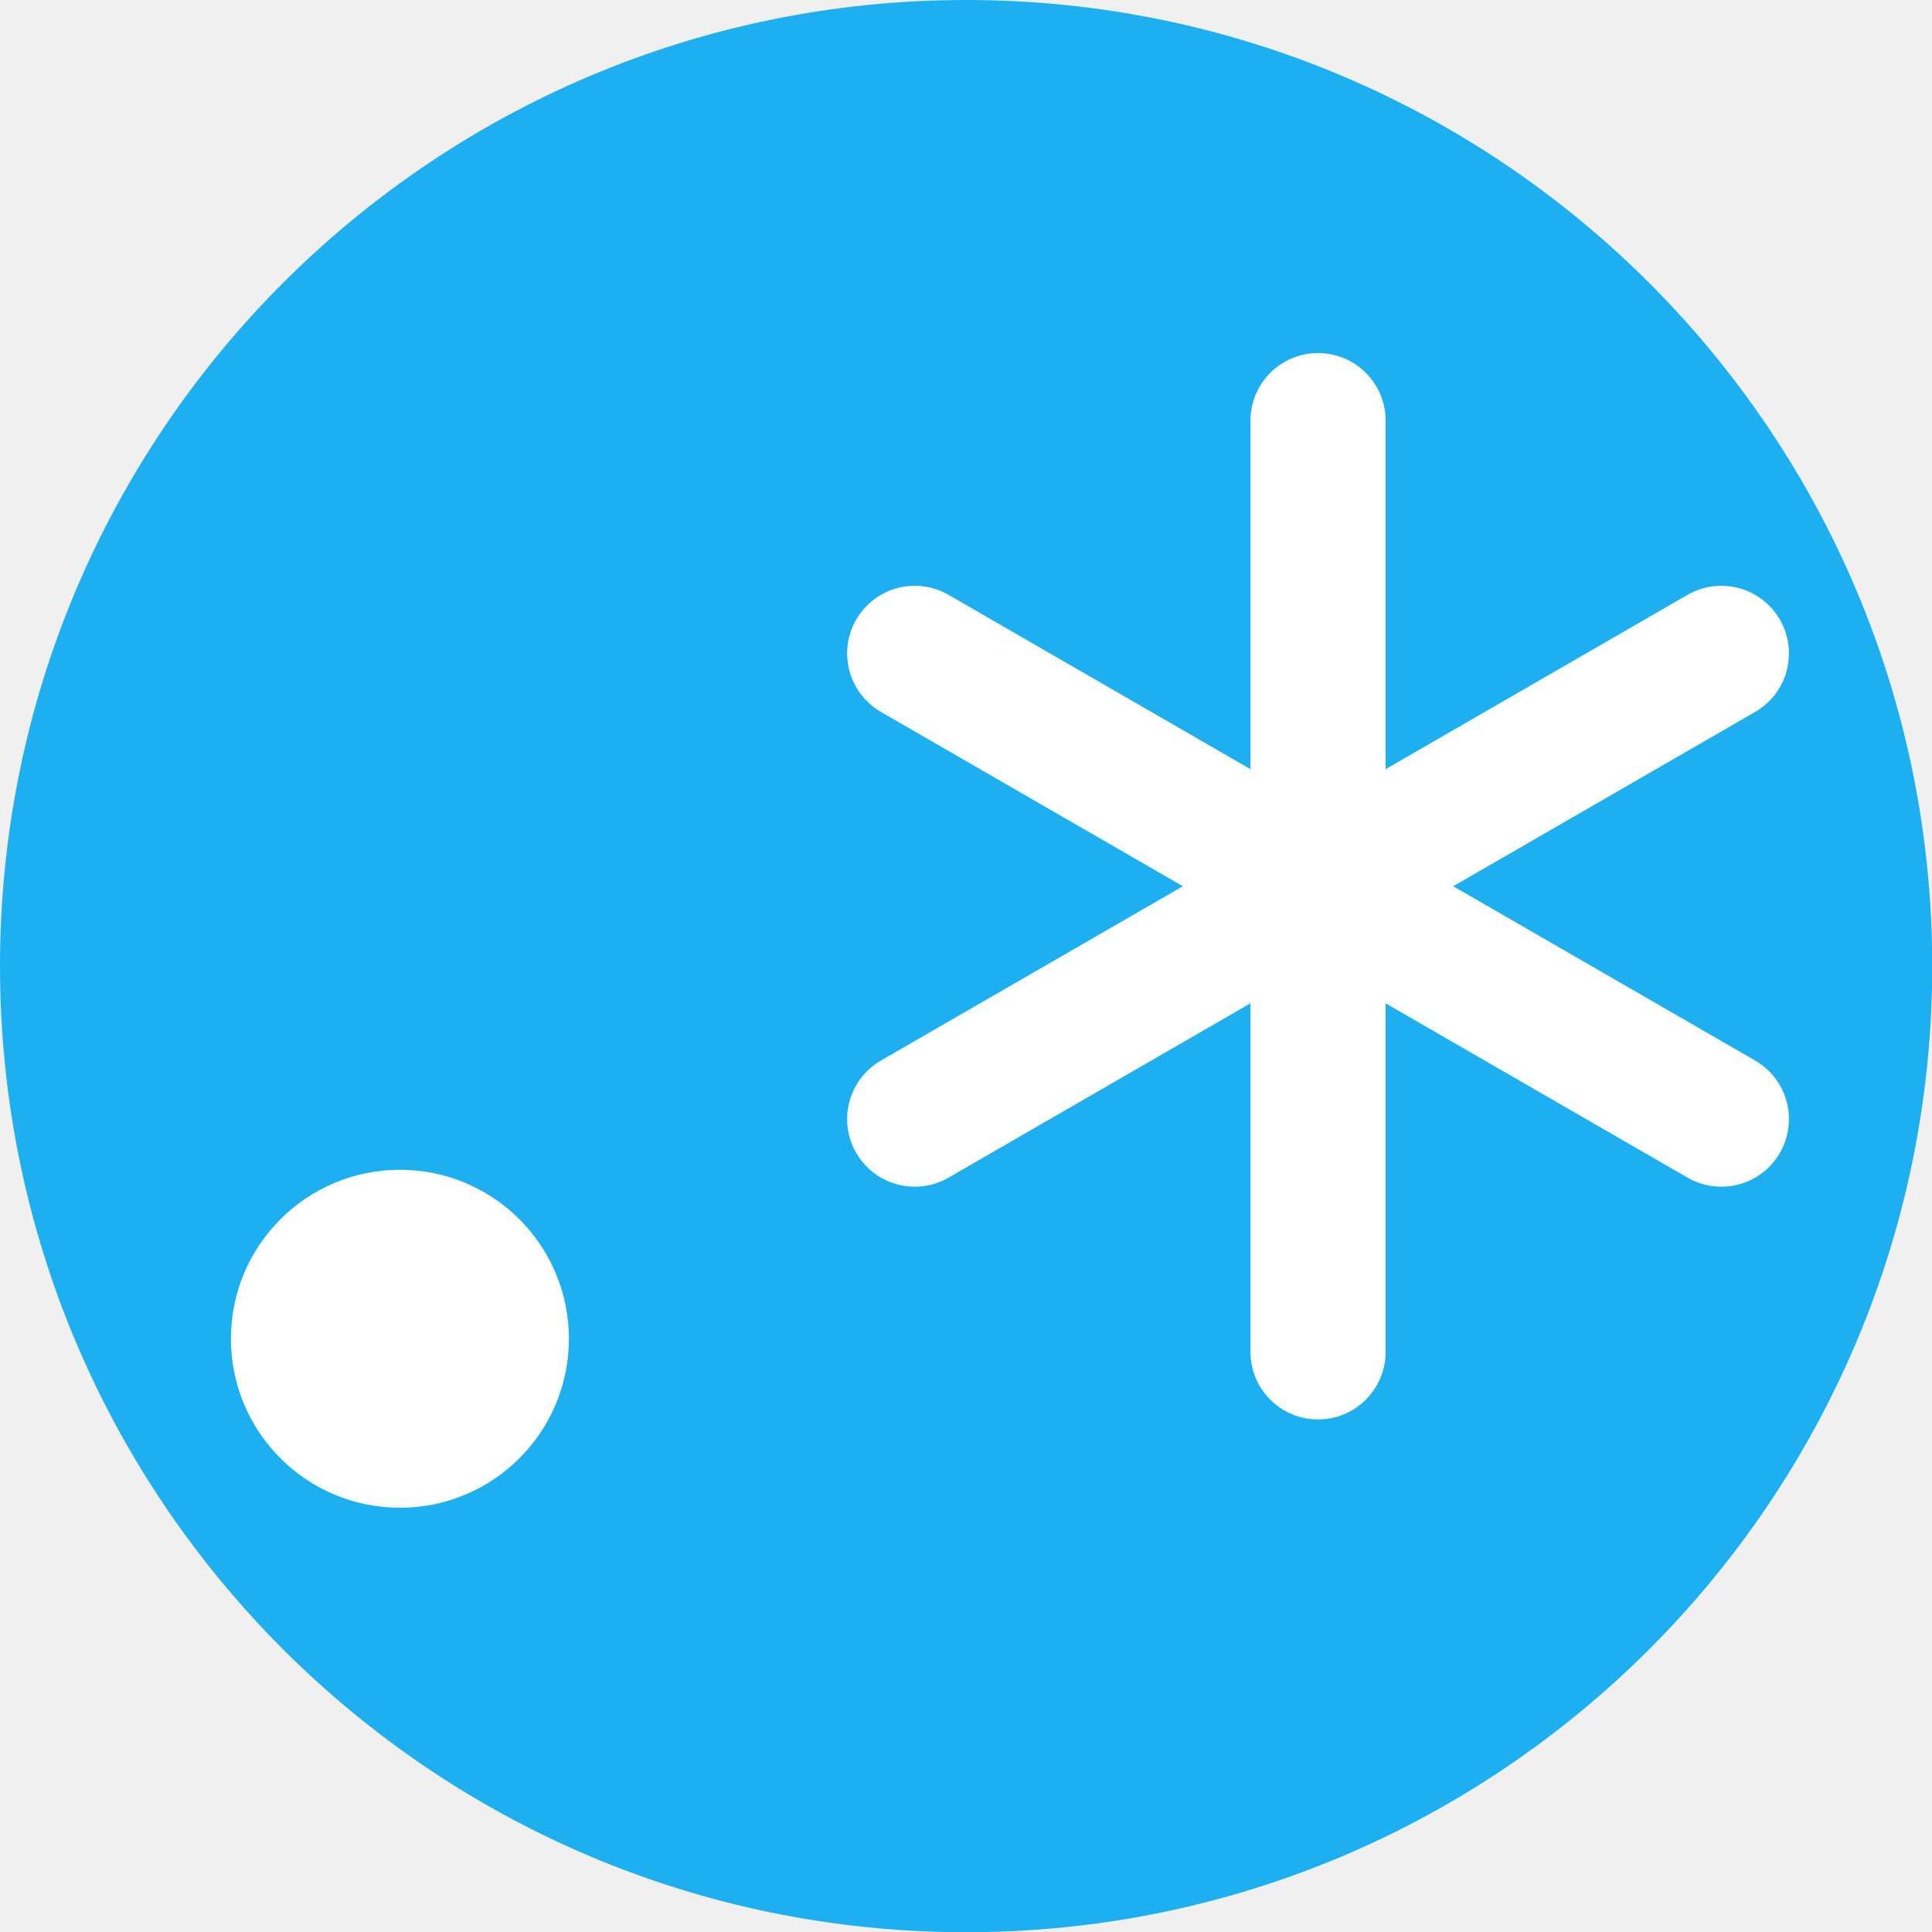
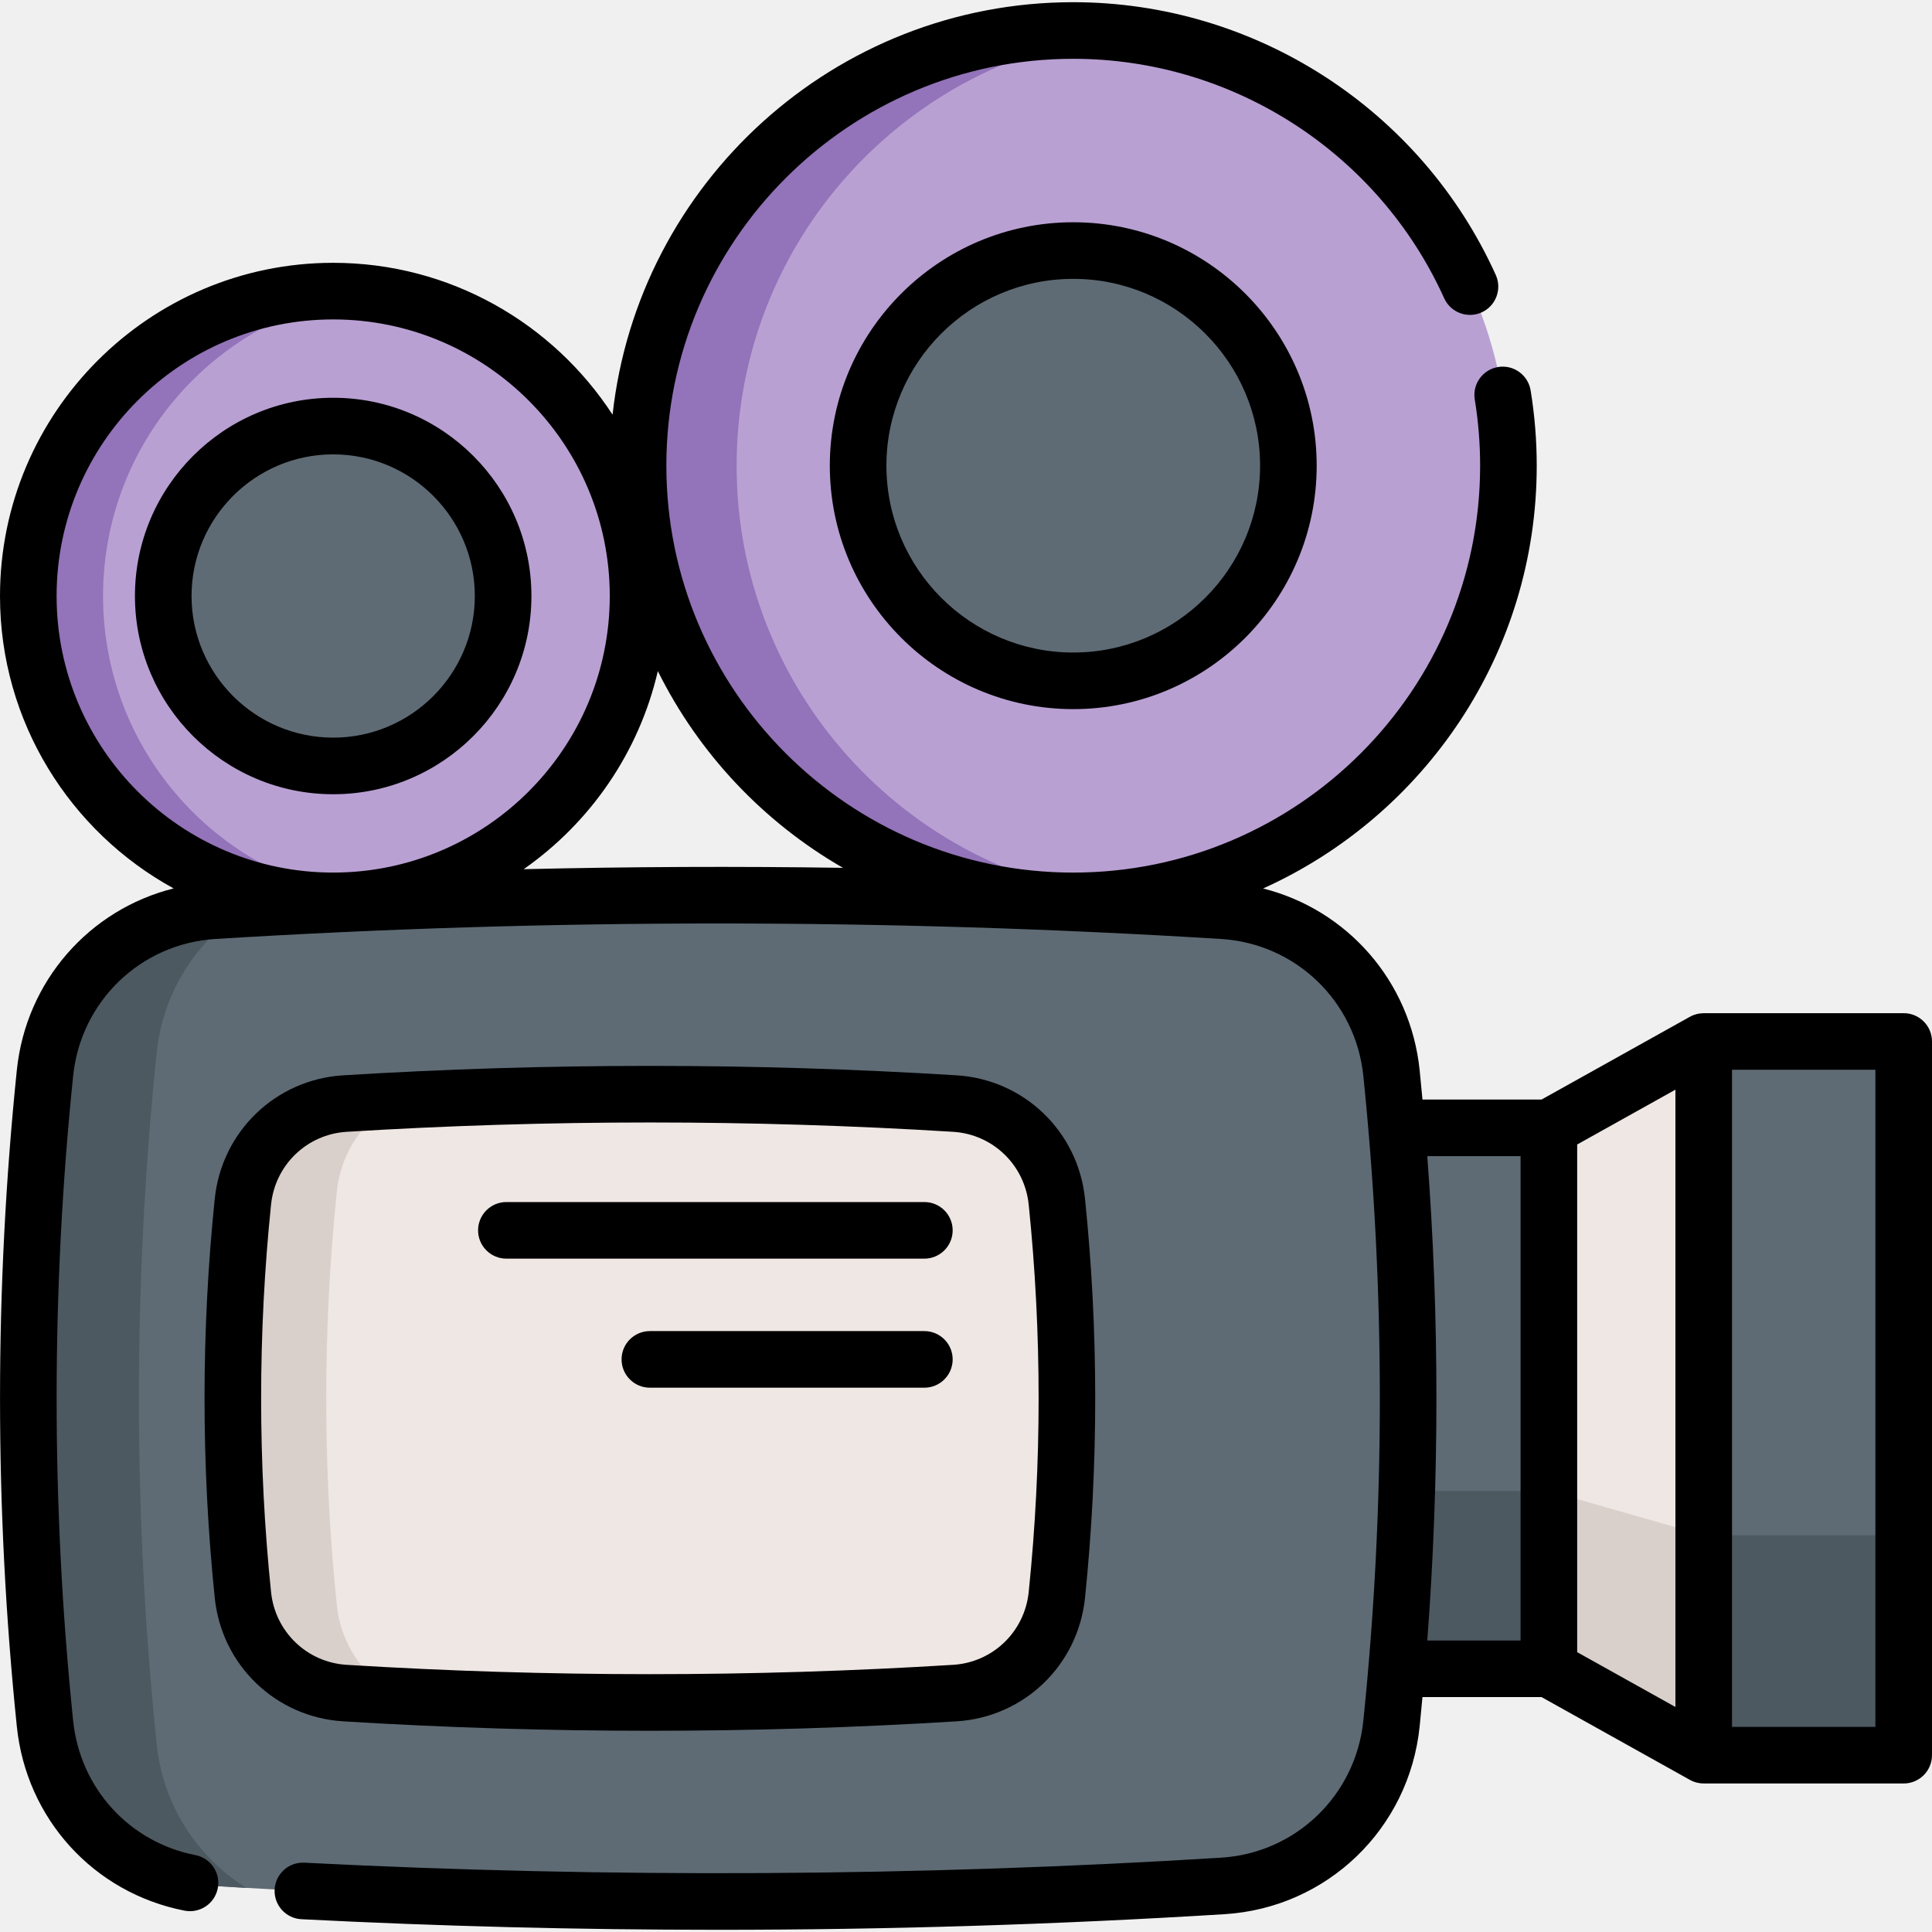
- <svg xmlns="http://www.w3.org/2000/svg" id="Layer_1" data-name="Layer 1" viewBox="0 0 85.75 85.75">
-   <circle cx="42.88" cy="42.88" r="42.88" fill="#1eaff0" />
-   <circle cx="17.75" cy="59.42" r="7.5" fill="#fff" />
-   <line x1="58.5" y1="18.67" x2="58.5" y2="60" fill="none" stroke="#fff" stroke-linecap="round" stroke-miterlimit="10" stroke-width="6" />
-   <line x1="40.6" y1="29" x2="76.4" y2="49.67" fill="none" stroke="#fff" stroke-linecap="round" stroke-miterlimit="10" stroke-width="6" />
-   <line x1="40.6" y1="49.67" x2="76.4" y2="29" fill="none" stroke="#fff" stroke-linecap="round" stroke-miterlimit="10" stroke-width="6" />
+ <svg xmlns="http://www.w3.org/2000/svg" id="Capa_1" enable-background="new 0 0 511.987 511.987" height="512" viewBox="0 0 511.987 511.987" width="512">
+   <path d="m477.988 370.564-14.01 50.009-12.489 44.559-41.029-22.9-5.18-13.26-22.84-58.408 28.02-71.678 41.029-22.89z" fill="#efe7e4" />
+   <path d="m354.422 298.889h56.035v143.344h-56.035z" fill="#5e6b75" />
+   <path d="m354.422 395.112h56.035v47.121h-56.035z" fill="#4d5961" />
+   <path d="m463.978 420.573-12.489 44.559-41.029-22.9-5.18-13.26 5.18-33.859 41.029 11.73z" fill="#dad0cb" />
+   <path d="m324.039 499.78c-89.135 5.516-178.271 5.516-267.406 0-23.445-1.451-42.31-19.658-44.713-43.024-5.91-57.463-5.91-114.926 0-172.388 2.403-23.366 21.269-41.573 44.713-43.024 89.135-5.516 178.271-5.516 267.406 0 23.445 1.451 42.31 19.658 44.713 43.024 5.91 57.463 5.91 114.926 0 172.388-2.402 23.365-21.268 41.573-44.713 43.024z" fill="#5e6b75" />
+   <path d="m65.288 500.301c-2.89-.17-5.77-.34-8.66-.52-23.439-1.45-42.309-19.659-44.709-43.019-5.91-57.469-5.91-114.927 0-172.396 2.4-23.359 21.269-41.569 44.709-43.019 2.88-.18 5.76-.35 8.64-.52-13.01 8.12-22.09 21.969-23.749 38.139-6.28 61.068-6.28 122.127 0 183.195 1.66 16.171 10.75 30.021 23.769 38.14z" fill="#4d5961" />
+   <path d="m253.042 448.673c-53.882 3.335-107.763 3.335-161.645 0-14.172-.877-25.576-11.883-27.029-26.008-3.572-34.736-3.572-69.471 0-104.207 1.453-14.125 12.857-25.131 27.029-26.008 53.882-3.335 107.763-3.335 161.645 0 14.172.877 25.576 11.883 27.029 26.008 3.572 34.736 3.572 69.471 0 104.207-1.453 14.124-12.857 25.13-27.029 26.008z" fill="#efe7e4" />
+   <path d="m105.627 449.474c-4.74-.24-9.49-.51-14.23-.8-14.17-.88-25.579-11.88-27.029-26.009-3.57-34.729-3.57-69.468 0-104.207 1.45-14.12 12.86-25.129 27.029-26.009 4.74-.29 9.49-.56 14.23-.8-8.92 4.61-15.28 13.5-16.359 24.049-3.76 36.579-3.76 73.158 0 109.737 1.08 10.539 7.439 19.429 16.359 24.039z" fill="#dad0cb" />
+   <path d="m451.492 275.993h52.995v189.135h-52.995z" fill="#5e6b75" />
+   <path d="m451.492 406.843h52.995v58.286h-52.995z" fill="#4d5961" />
+   <circle cx="88.294" cy="157.942" fill="#b9a0d3" r="80.794" />
+   <path d="m98.208 238.13c-3.25.41-6.55.61-9.91.61-44.619 0-80.798-36.169-80.798-80.798 0-44.619 36.179-80.788 80.798-80.788 3.36 0 6.66.2 9.91.61-39.959 4.87-70.898 38.909-70.898 80.178-.001 41.279 30.939 75.318 70.898 80.188z" fill="#9373b9" />
+   <circle cx="88.294" cy="157.942" fill="#5e6b75" r="45.034" />
+   <circle cx="284.415" cy="123.41" fill="#b9a0d3" r="115.327" />
+   <path d="m297.475 237.997c-4.28.49-8.64.74-13.06.74-63.688 0-115.327-51.639-115.327-115.327 0-63.698 51.639-115.327 115.327-115.327 4.42 0 8.78.25 13.06.74-57.539 6.48-102.267 55.309-102.267 114.587 0 59.268 44.728 108.107 102.267 114.587z" fill="#9373b9" />
+   <circle cx="284.415" cy="123.41" fill="#5e6b75" r="57.011" />
+   <path d="m172.22 458.662c27.158 0 54.317-.834 81.286-2.503 17.879-1.106 32.19-14.87 34.026-32.726 3.608-35.083 3.608-70.66 0-105.742-1.836-17.856-16.146-31.62-34.026-32.727-53.938-3.337-108.634-3.337-162.572 0-17.879 1.106-32.189 14.87-34.026 32.727-3.608 35.083-3.608 70.659 0 105.741 1.836 17.856 16.146 31.62 34.026 32.727 26.968 1.668 54.127 2.503 81.286 2.503zm-100.391-36.765c-3.503-34.064-3.503-68.608 0-102.673 1.083-10.525 9.507-18.638 20.032-19.289 26.661-1.65 53.51-2.476 80.359-2.476s53.698.825 80.359 2.476c10.525.651 18.949 8.763 20.031 19.29 3.505 34.064 3.505 68.608 0 102.672-1.082 10.526-9.506 18.638-20.031 19.289-53.321 3.301-107.395 3.301-160.718 0-10.525-.65-18.95-8.763-20.032-19.289z" />
+   <path d="m504.487 268.494s-53.044.007-53.07.009c-1.234.012-2.466.32-3.58.942l-39.326 21.941h-31.55c-.243-2.596-.483-5.193-.75-7.786-2.428-23.636-19.237-42.547-41.484-48.148 42.709-19.255 72.512-62.233 72.512-112.042 0-6.692-.545-13.409-1.619-19.963-.67-4.087-4.525-6.859-8.614-6.188-4.088.67-6.858 4.527-6.188 8.615.943 5.754 1.422 11.655 1.422 17.536 0 59.456-48.371 107.827-107.827 107.827s-107.827-48.371-107.827-107.827 48.371-107.827 107.827-107.827c42.297 0 80.882 24.908 98.302 63.457 1.706 3.775 6.147 5.451 9.924 3.746 3.774-1.706 5.451-6.148 3.746-9.923-19.842-43.908-63.794-72.28-111.972-72.28-63.158 0-115.328 47.92-122.08 109.309-15.763-24.206-43.062-40.245-74.039-40.245-48.686.001-88.294 39.609-88.294 88.295 0 33.377 18.617 62.485 46.01 77.492-22.282 5.58-39.122 24.506-41.551 48.165-5.935 57.707-5.935 116.222 0 173.918 2.514 24.491 20.377 44.107 44.451 48.814 4.06.791 8.005-1.856 8.8-5.922.794-4.065-1.856-8.005-5.922-8.8-17.549-3.431-30.572-17.747-32.407-35.626-5.83-56.679-5.83-114.162 0-170.852 2.034-19.808 17.894-35.074 37.711-36.299 88.414-5.476 178.073-5.476 266.487 0 19.816 1.226 35.677 16.492 37.711 36.3 5.829 56.689 5.829 114.171 0 170.852-2.035 19.813-17.895 35.083-37.711 36.31-80.657 4.993-162.387 5.438-242.929 1.325-4.133-.211-7.662 2.971-7.873 7.108s2.971 7.661 7.108 7.873c36.61 1.87 73.459 2.804 110.348 2.804 44.83 0 89.717-1.38 134.271-4.138 27.173-1.681 48.919-22.604 51.707-49.748.267-2.593.507-5.19.75-7.787h31.542l39.334 21.946c1.137.634 2.396.951 3.654.951h52.995c4.143 0 7.5-3.358 7.5-7.5v-189.134c.001-4.142-3.356-7.5-7.499-7.5zm-489.487-110.552c0-40.414 32.879-73.294 73.294-73.294s73.294 32.88 73.294 73.294c0 40.415-32.88 73.294-73.294 73.294s-73.294-32.88-73.294-73.294zm123.776 72.397c17.621-12.324 30.559-30.906 35.552-52.498 10.844 21.844 27.995 40.026 49.064 52.138-28.202-.427-56.433-.306-84.616.36zm239.461 76.047h24.72v128.346h-24.72c3.225-42.672 3.225-85.67 0-128.346zm65.755 145.969-26.032-14.524v-134.54l26.032-14.524zm52.995 5.273h-37.995v-174.134h37.995z" />
+   <path d="m140.829 157.942c0-28.968-23.567-52.534-52.535-52.534-28.967 0-52.534 23.567-52.534 52.534 0 28.968 23.567 52.535 52.534 52.535 28.968 0 52.535-23.567 52.535-52.535zm-90.069 0c0-20.697 16.838-37.534 37.534-37.534 20.697 0 37.535 16.838 37.535 37.534 0 20.697-16.838 37.535-37.535 37.535-20.696 0-37.534-16.838-37.534-37.535z" />
+   <path d="m219.903 123.41c0 35.572 28.94 64.511 64.512 64.511 35.571 0 64.511-28.939 64.511-64.511s-28.939-64.511-64.511-64.511c-35.572-.001-64.512 28.939-64.512 64.511zm114.023 0c0 27.301-22.21 49.511-49.511 49.511s-49.512-22.211-49.512-49.511c0-27.301 22.211-49.511 49.512-49.511s49.511 22.21 49.511 49.511z" />
+   <path d="m134.193 333.546h110.767c4.142 0 7.5-3.358 7.5-7.5s-3.358-7.5-7.5-7.5h-110.767c-4.142 0-7.5 3.358-7.5 7.5s3.358 7.5 7.5 7.5z" />
+   <path d="m244.959 352.745h-72.74c-4.142 0-7.5 3.358-7.5 7.5s3.358 7.5 7.5 7.5h72.74c4.142 0 7.5-3.358 7.5-7.5s-3.357-7.5-7.5-7.5z" />
</svg>
